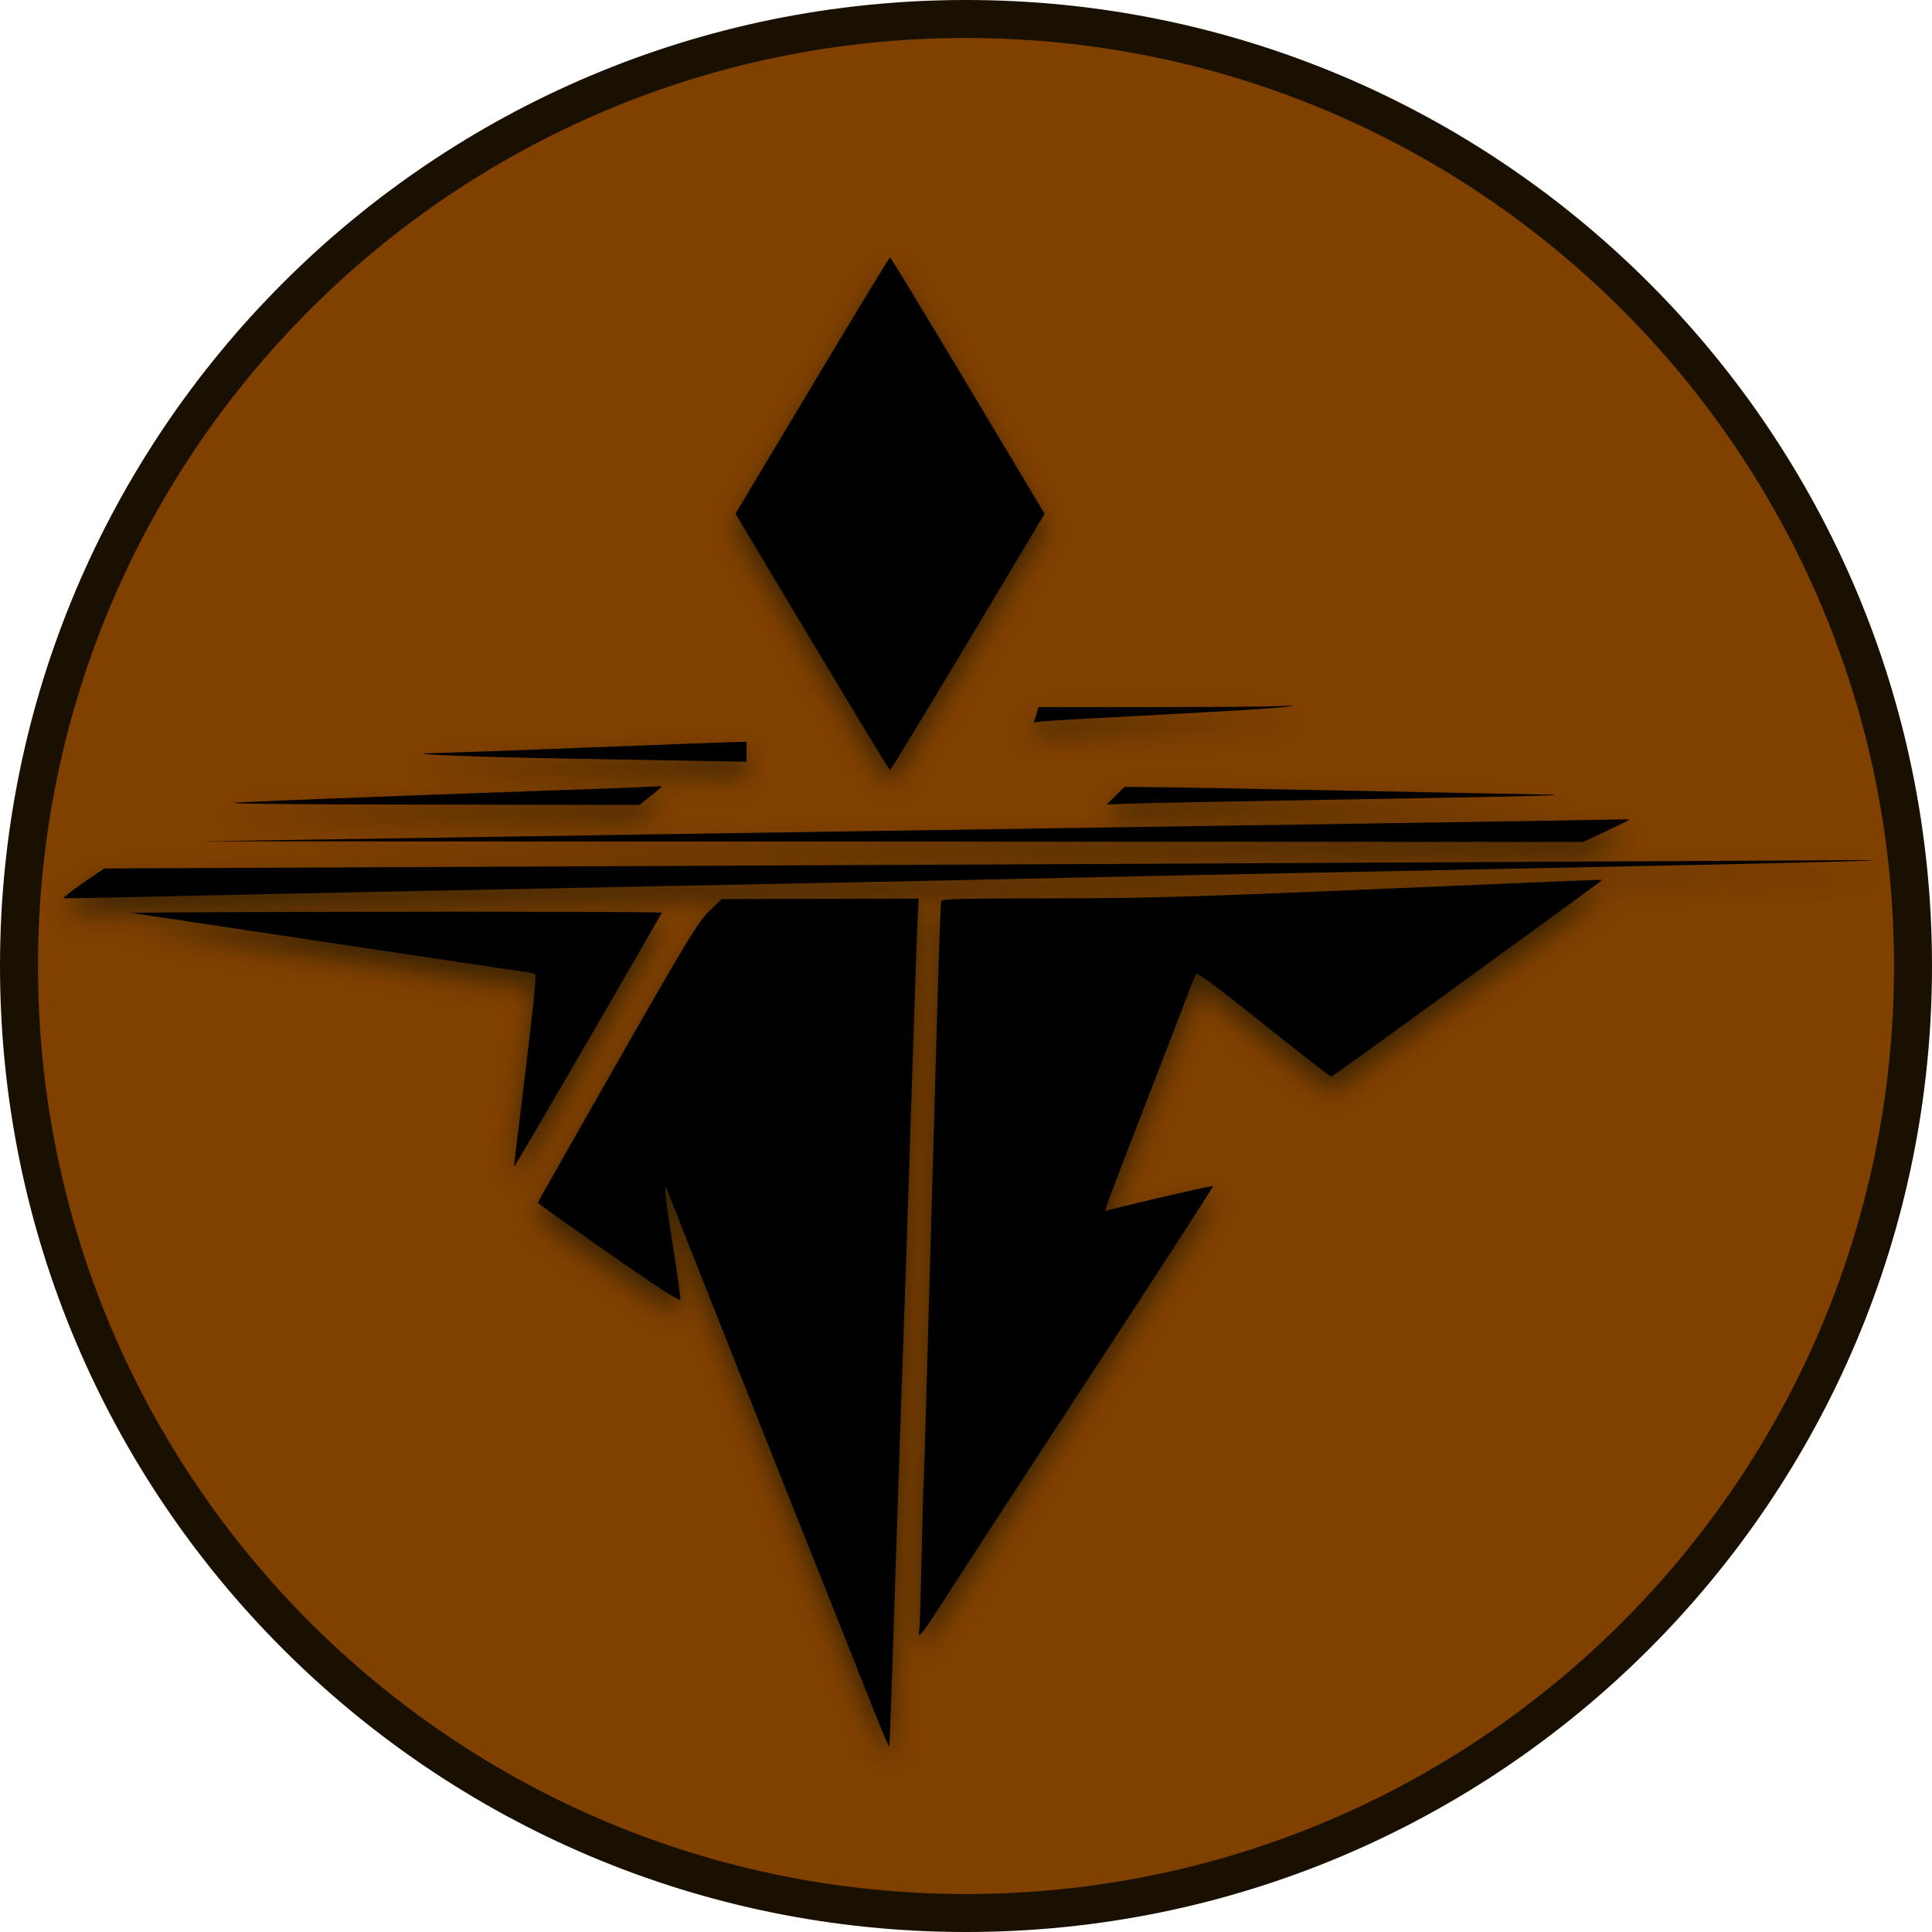
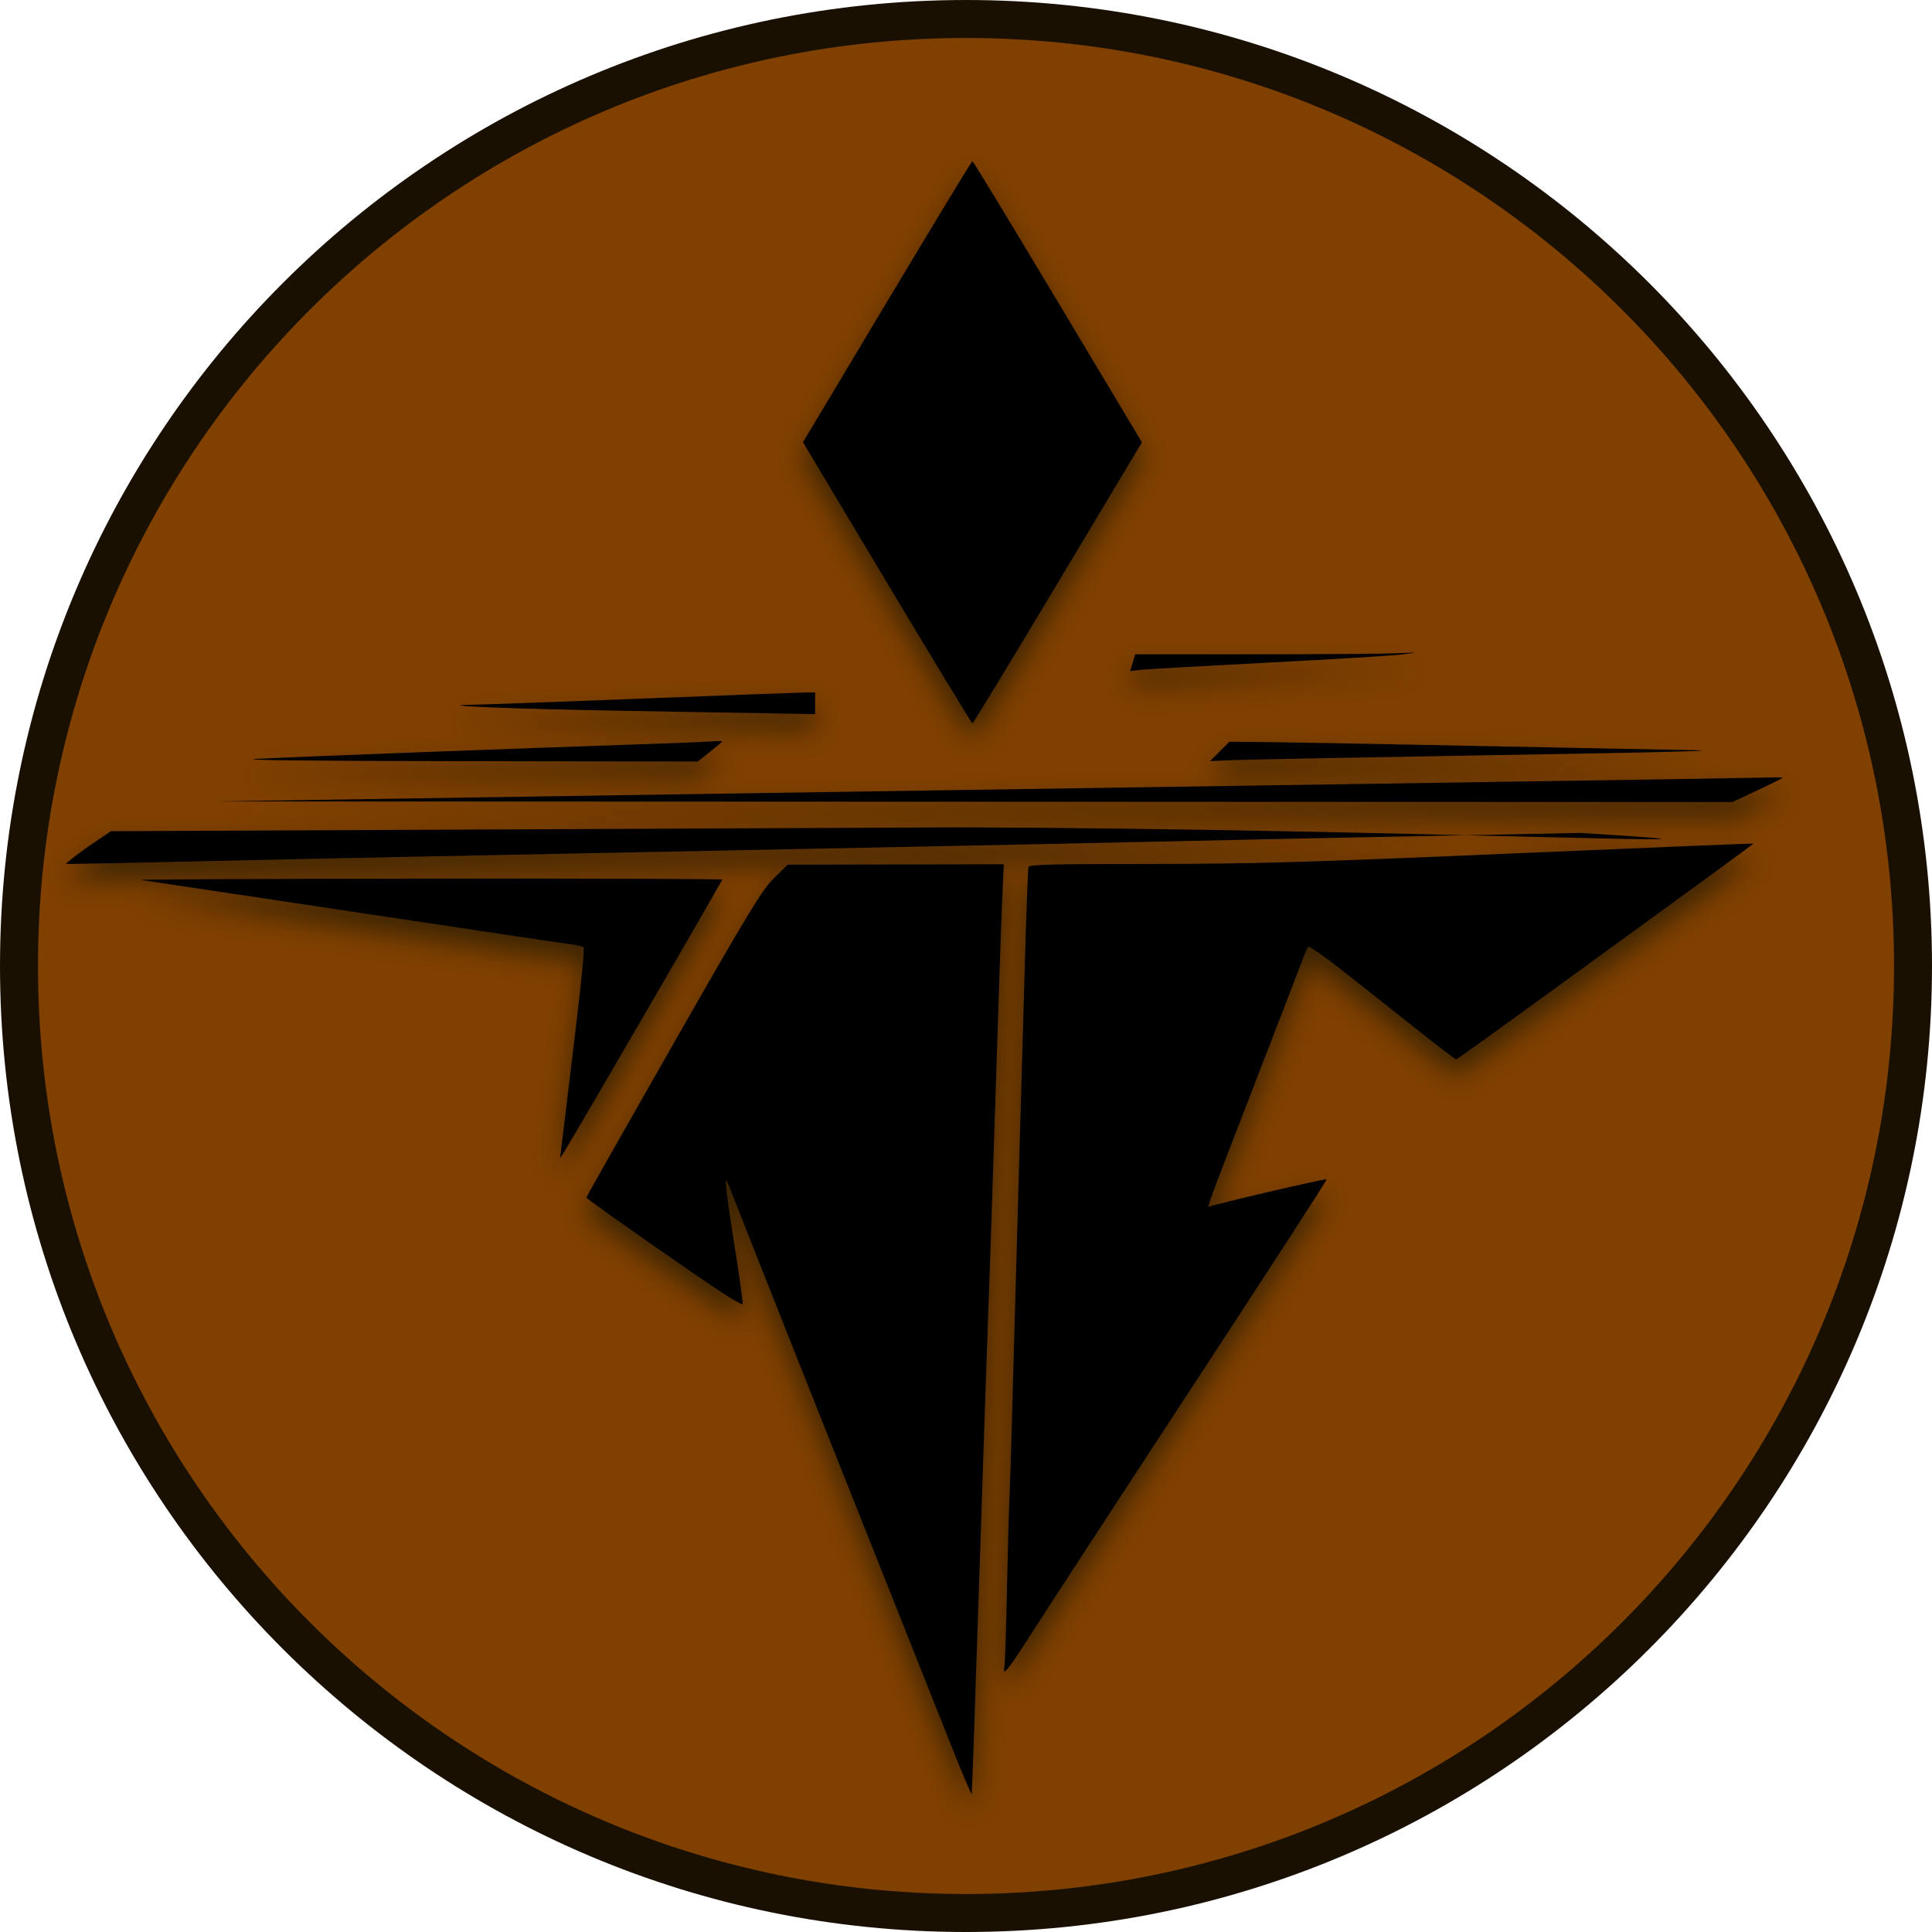
<svg xmlns="http://www.w3.org/2000/svg" viewBox="0 0 313.551 313.551" version="1.1" id="svg17572">
  <defs id="defs17566">
    <filter style="color-interpolation-filters:sRGB" id="filter18151">
      <feFlood flood-opacity="0.804" flood-color="rgb(42,29,4)" result="flood" id="feFlood18141" />
      <feComposite in="flood" in2="SourceGraphic" operator="in" result="composite1" id="feComposite18143" />
      <feGaussianBlur in="composite1" stdDeviation="2" result="blur" id="feGaussianBlur18145" />
      <feOffset dx="0" dy="2.3" result="offset" id="feOffset18147" />
      <feComposite in="SourceGraphic" in2="offset" operator="over" result="composite2" id="feComposite18149" />
    </filter>
  </defs>
  <g id="layer1" transform="translate(43.53237,32.10283)">
    <circle style="fill:#804000;fill-opacity:1;fill-rule:evenodd;stroke:#1a1002;stroke-width:6.165;stroke-miterlimit:4;stroke-dasharray:none;stroke-opacity:1" id="path18153" cx="113.243" cy="124.673" r="153.693" />
-     <path style="fill:#000000;stroke-width:0.353;filter:url(#filter18151)" d="m 98.311,245.554 c -15.033,-37.762 -20.028,-50.322 -26.13,-65.705 -3.926,-9.895 -7.247,-18.292 -7.381,-18.66 -0.681,-1.871 -0.452,0.501 0.832,8.605 0.778,4.913 1.346,9.002 1.262,9.086 -0.084,0.084 -1.315,-0.597 -2.736,-1.514 -3.803,-2.454 -20.389,-14.069 -20.394,-14.281 -0.004,-0.1 5.793,-10.34 12.879,-22.754 11.252,-19.715 13.139,-22.822 14.905,-24.549 l 2.022,-1.977 15.998,-0.033 15.998,-0.033 -0.223,4.656 c -0.123,2.561 -0.609,16.8 -1.082,31.643 -0.472,14.843 -0.947,29.051 -1.054,31.574 -0.108,2.522 -0.673,19.191 -1.258,37.042 -0.584,17.851 -1.097,32.575 -1.139,32.72 -0.042,0.145 -1.167,-2.474 -2.5,-5.821 z m 7.335,-13.053 c 0.09,-0.437 0.257,-5.397 0.37,-11.024 0.114,-5.627 0.277,-11.659 0.363,-13.406 0.086,-1.746 0.246,-6.668 0.354,-10.936 0.108,-4.269 0.505,-18.477 0.881,-31.574 0.376,-13.097 0.858,-29.924 1.071,-37.394 0.213,-7.47 0.451,-13.783 0.53,-14.028 0.113,-0.352 3.888,-0.446 17.88,-0.446 15.213,-3e-5 22.829,-0.218 53.543,-1.536 19.694,-0.845 35.838,-1.512 35.877,-1.483 0.038,0.029 -2.819,2.149 -6.35,4.71 -3.531,2.561 -13.398,9.74 -21.928,15.952 -8.529,6.212 -15.601,11.295 -15.716,11.295 -0.115,0 -2.661,-1.941 -5.659,-4.314 -2.998,-2.373 -7.818,-6.189 -10.711,-8.48 -2.893,-2.292 -5.374,-4.041 -5.513,-3.888 -0.139,0.153 -0.577,1.151 -0.973,2.219 -0.397,1.067 -3.61,9.402 -7.141,18.521 -6.867,17.736 -6.976,18.034 -6.467,17.72 0.449,-0.278 17.147,-4.173 17.287,-4.032 0.098,0.098 -7.823,12.311 -24.623,37.964 -8.287,12.653 -16.877,25.846 -19.936,30.617 -2.734,4.265 -3.455,5.079 -3.138,3.545 z M 40.08,155.507 c 2.927,-23.906 3.518,-29.31 3.224,-29.506 -0.187,-0.124 -1.152,-0.33 -2.146,-0.458 -0.994,-0.128 -5.379,-0.774 -9.744,-1.436 -4.366,-0.662 -18.018,-2.711 -30.339,-4.554 -12.321,-1.843 -22.798,-3.416 -23.283,-3.495 -0.485,-0.079 18.684,-0.165 42.598,-0.192 23.914,-0.026 43.48,0.04 43.48,0.147 0,0.197 -22.077,38.239 -23.328,40.198 l -0.676,1.058 z m -72.343,-42.696 c 0.582,-0.476 2.09,-1.563 3.351,-2.415 l 2.293,-1.549 125.765,-0.57 c 69.171,-0.314 134.893,-0.637 146.05,-0.718 17.223,-0.125 18.714,-0.1 9.878,0.169 -5.724,0.174 -34.616,0.793 -64.206,1.375 -29.589,0.582 -57.132,1.148 -61.207,1.257 -4.075,0.109 -27.093,0.587 -51.153,1.062 -57.996,1.145 -76.418,1.522 -94.368,1.932 -8.246,0.188 -15.549,0.338 -16.228,0.333 l -1.235,-0.01 1.058,-0.866 z m 95.956,-9.523 c 41.134,-0.633 92.331,-1.41 113.771,-1.727 21.44,-0.317 39.974,-0.612 41.188,-0.656 1.213,-0.043 2.205,-0.029 2.205,0.033 0,0.061 -1.674,0.895 -3.719,1.852 l -3.719,1.741 -112.257,-0.046 -112.257,-0.046 z M -4.923,98.132 c 4.213,-0.243 36.672,-1.472 59.972,-2.27 3.007,-0.103 6.222,-0.24 7.144,-0.305 0.922,-0.065 1.676,-0.07 1.676,-0.012 0,0.059 -0.814,0.755 -1.81,1.547 l -1.81,1.441 -35.143,-0.053 c -23.256,-0.035 -33.413,-0.153 -30.028,-0.348 z m 142.443,-1.097 1.437,-1.437 6.465,0.072 c 3.555,0.04 17.736,0.302 31.512,0.582 13.776,0.28 26.714,0.53 28.751,0.554 8.399,0.102 0.956,0.307 -29.986,0.826 -17.948,0.301 -34.203,0.613 -36.124,0.694 l -3.492,0.146 z m -49.241,-24.955 -12.453,-20.809 12.454,-20.809 c 6.849,-11.445 12.533,-20.811 12.63,-20.813 0.097,-0.002 5.783,9.365 12.635,20.815 l 12.458,20.819 -12.451,20.803 c -6.848,11.441 -12.534,20.803 -12.636,20.803 -0.102,0 -5.789,-9.364 -12.638,-20.809 z m -38.522,18.957 c -16.696,-0.283 -29.597,-0.803 -22.754,-0.917 1.94,-0.032 13.529,-0.452 25.753,-0.933 12.224,-0.481 22.82,-0.877 23.548,-0.88 l 1.323,-0.005 v 1.609 1.609 l -6.085,-0.109 c -3.347,-0.06 -13.15,-0.229 -21.784,-0.375 z m 74.879,-7.136 0.381,-1.243 h 17.702 c 9.736,0 19.195,-0.07 21.019,-0.155 3.28,-0.153 3.289,-0.151 0.848,0.17 -1.358,0.178 -10.248,0.724 -19.756,1.212 -9.507,0.488 -18.026,0.971 -18.931,1.073 l -1.645,0.185 z" id="path16929" />
+     <path style="fill:#000000;stroke-width:0.353;filter:url(#filter18151)" d="m 98.311,245.554 c -15.033,-37.762 -20.028,-50.322 -26.13,-65.705 -3.926,-9.895 -7.247,-18.292 -7.381,-18.66 -0.681,-1.871 -0.452,0.501 0.832,8.605 0.778,4.913 1.346,9.002 1.262,9.086 -0.084,0.084 -1.315,-0.597 -2.736,-1.514 -3.803,-2.454 -20.389,-14.069 -20.394,-14.281 -0.004,-0.1 5.793,-10.34 12.879,-22.754 11.252,-19.715 13.139,-22.822 14.905,-24.549 l 2.022,-1.977 15.998,-0.033 15.998,-0.033 -0.223,4.656 c -0.123,2.561 -0.609,16.8 -1.082,31.643 -0.472,14.843 -0.947,29.051 -1.054,31.574 -0.108,2.522 -0.673,19.191 -1.258,37.042 -0.584,17.851 -1.097,32.575 -1.139,32.72 -0.042,0.145 -1.167,-2.474 -2.5,-5.821 z m 7.335,-13.053 c 0.09,-0.437 0.257,-5.397 0.37,-11.024 0.114,-5.627 0.277,-11.659 0.363,-13.406 0.086,-1.746 0.246,-6.668 0.354,-10.936 0.108,-4.269 0.505,-18.477 0.881,-31.574 0.376,-13.097 0.858,-29.924 1.071,-37.394 0.213,-7.47 0.451,-13.783 0.53,-14.028 0.113,-0.352 3.888,-0.446 17.88,-0.446 15.213,-3e-5 22.829,-0.218 53.543,-1.536 19.694,-0.845 35.838,-1.512 35.877,-1.483 0.038,0.029 -2.819,2.149 -6.35,4.71 -3.531,2.561 -13.398,9.74 -21.928,15.952 -8.529,6.212 -15.601,11.295 -15.716,11.295 -0.115,0 -2.661,-1.941 -5.659,-4.314 -2.998,-2.373 -7.818,-6.189 -10.711,-8.48 -2.893,-2.292 -5.374,-4.041 -5.513,-3.888 -0.139,0.153 -0.577,1.151 -0.973,2.219 -0.397,1.067 -3.61,9.402 -7.141,18.521 -6.867,17.736 -6.976,18.034 -6.467,17.72 0.449,-0.278 17.147,-4.173 17.287,-4.032 0.098,0.098 -7.823,12.311 -24.623,37.964 -8.287,12.653 -16.877,25.846 -19.936,30.617 -2.734,4.265 -3.455,5.079 -3.138,3.545 z M 40.08,155.507 c 2.927,-23.906 3.518,-29.31 3.224,-29.506 -0.187,-0.124 -1.152,-0.33 -2.146,-0.458 -0.994,-0.128 -5.379,-0.774 -9.744,-1.436 -4.366,-0.662 -18.018,-2.711 -30.339,-4.554 -12.321,-1.843 -22.798,-3.416 -23.283,-3.495 -0.485,-0.079 18.684,-0.165 42.598,-0.192 23.914,-0.026 43.48,0.04 43.48,0.147 0,0.197 -22.077,38.239 -23.328,40.198 l -0.676,1.058 z m -72.343,-42.696 c 0.582,-0.476 2.09,-1.563 3.351,-2.415 l 2.293,-1.549 125.765,-0.57 c 63.793,0.195 131.906,3.279 91.722,0.826 -29.589,0.582 -57.132,1.148 -61.207,1.257 -4.075,0.109 -27.093,0.587 -51.153,1.062 -57.996,1.145 -76.418,1.522 -94.368,1.932 -8.246,0.188 -15.549,0.338 -16.228,0.333 l -1.235,-0.01 1.058,-0.866 z m 95.956,-9.523 c 41.134,-0.633 92.331,-1.41 113.771,-1.727 21.44,-0.317 39.974,-0.612 41.188,-0.656 1.213,-0.043 2.205,-0.029 2.205,0.033 0,0.061 -1.674,0.895 -3.719,1.852 l -3.719,1.741 -112.257,-0.046 -112.257,-0.046 z M -4.923,98.132 c 4.213,-0.243 36.672,-1.472 59.972,-2.27 3.007,-0.103 6.222,-0.24 7.144,-0.305 0.922,-0.065 1.676,-0.07 1.676,-0.012 0,0.059 -0.814,0.755 -1.81,1.547 l -1.81,1.441 -35.143,-0.053 c -23.256,-0.035 -33.413,-0.153 -30.028,-0.348 z m 142.443,-1.097 1.437,-1.437 6.465,0.072 c 3.555,0.04 17.736,0.302 31.512,0.582 13.776,0.28 26.714,0.53 28.751,0.554 8.399,0.102 0.956,0.307 -29.986,0.826 -17.948,0.301 -34.203,0.613 -36.124,0.694 l -3.492,0.146 z m -49.241,-24.955 -12.453,-20.809 12.454,-20.809 c 6.849,-11.445 12.533,-20.811 12.63,-20.813 0.097,-0.002 5.783,9.365 12.635,20.815 l 12.458,20.819 -12.451,20.803 c -6.848,11.441 -12.534,20.803 -12.636,20.803 -0.102,0 -5.789,-9.364 -12.638,-20.809 z m -38.522,18.957 c -16.696,-0.283 -29.597,-0.803 -22.754,-0.917 1.94,-0.032 13.529,-0.452 25.753,-0.933 12.224,-0.481 22.82,-0.877 23.548,-0.88 l 1.323,-0.005 v 1.609 1.609 l -6.085,-0.109 c -3.347,-0.06 -13.15,-0.229 -21.784,-0.375 z m 74.879,-7.136 0.381,-1.243 h 17.702 c 9.736,0 19.195,-0.07 21.019,-0.155 3.28,-0.153 3.289,-0.151 0.848,0.17 -1.358,0.178 -10.248,0.724 -19.756,1.212 -9.507,0.488 -18.026,0.971 -18.931,1.073 l -1.645,0.185 z" id="path16929" transform="matrix(1.096292,0,0,1.096292,3.656165,-16.53356)" />
  </g>
</svg>
